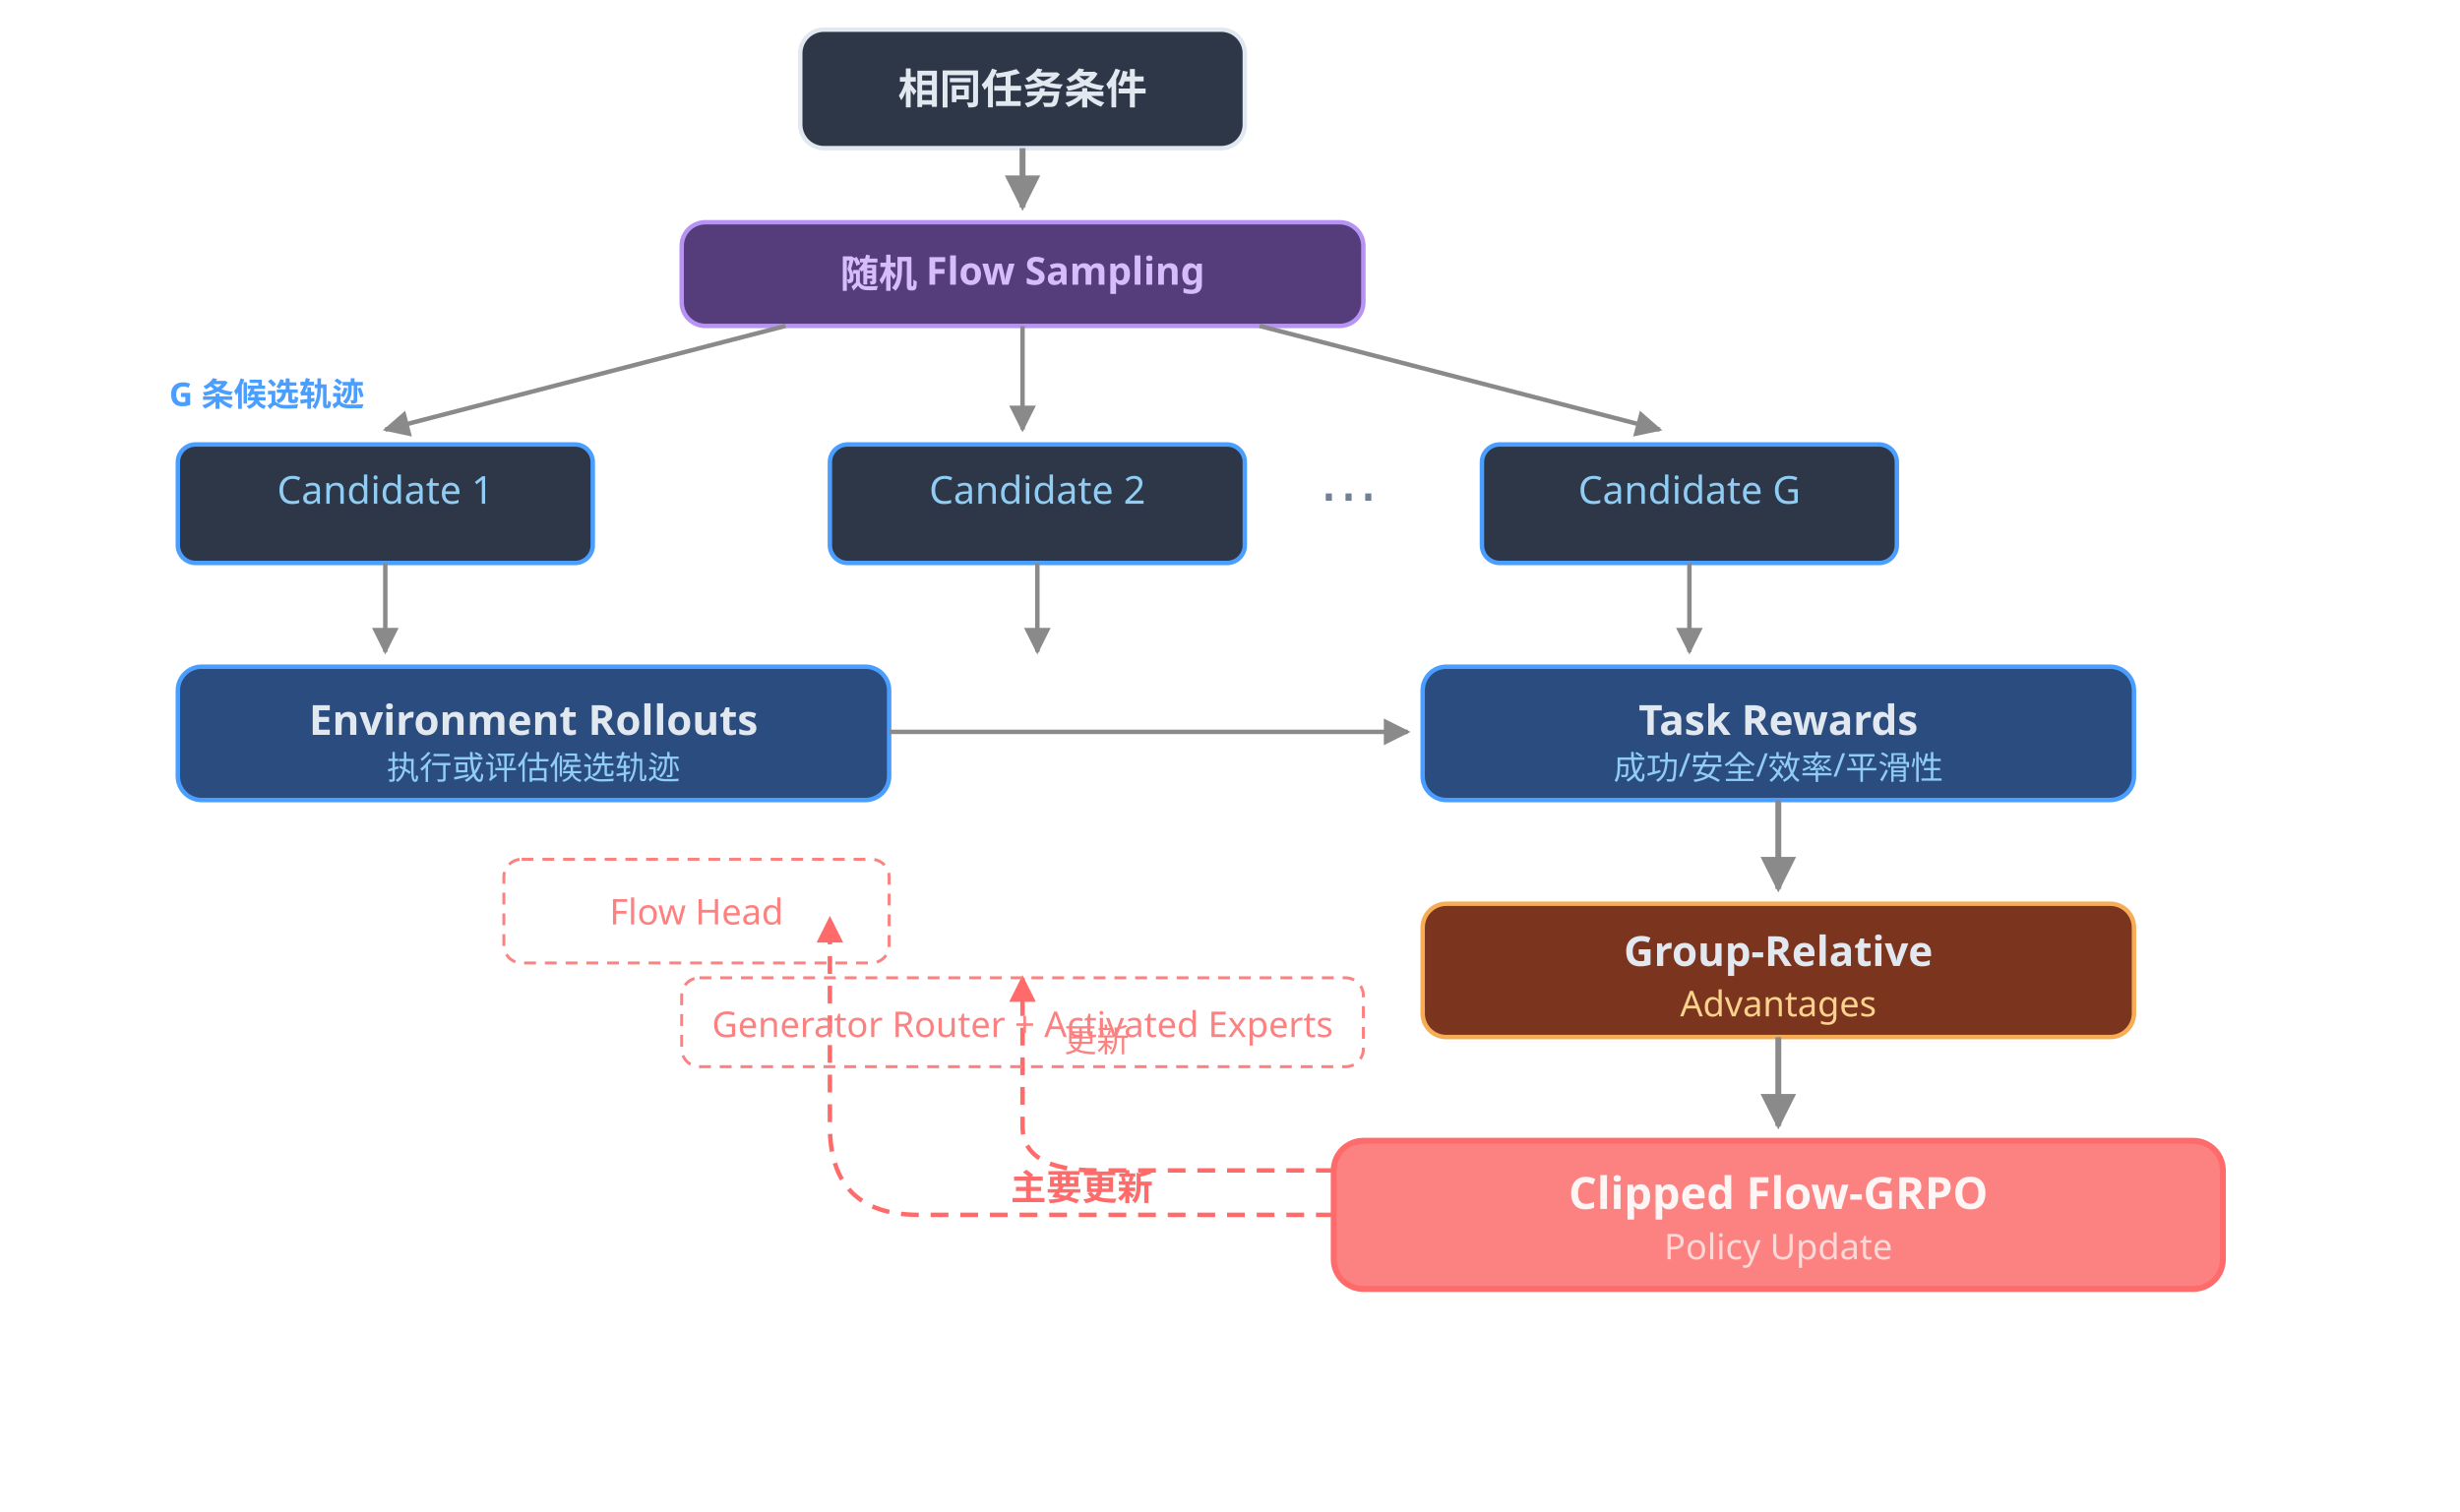
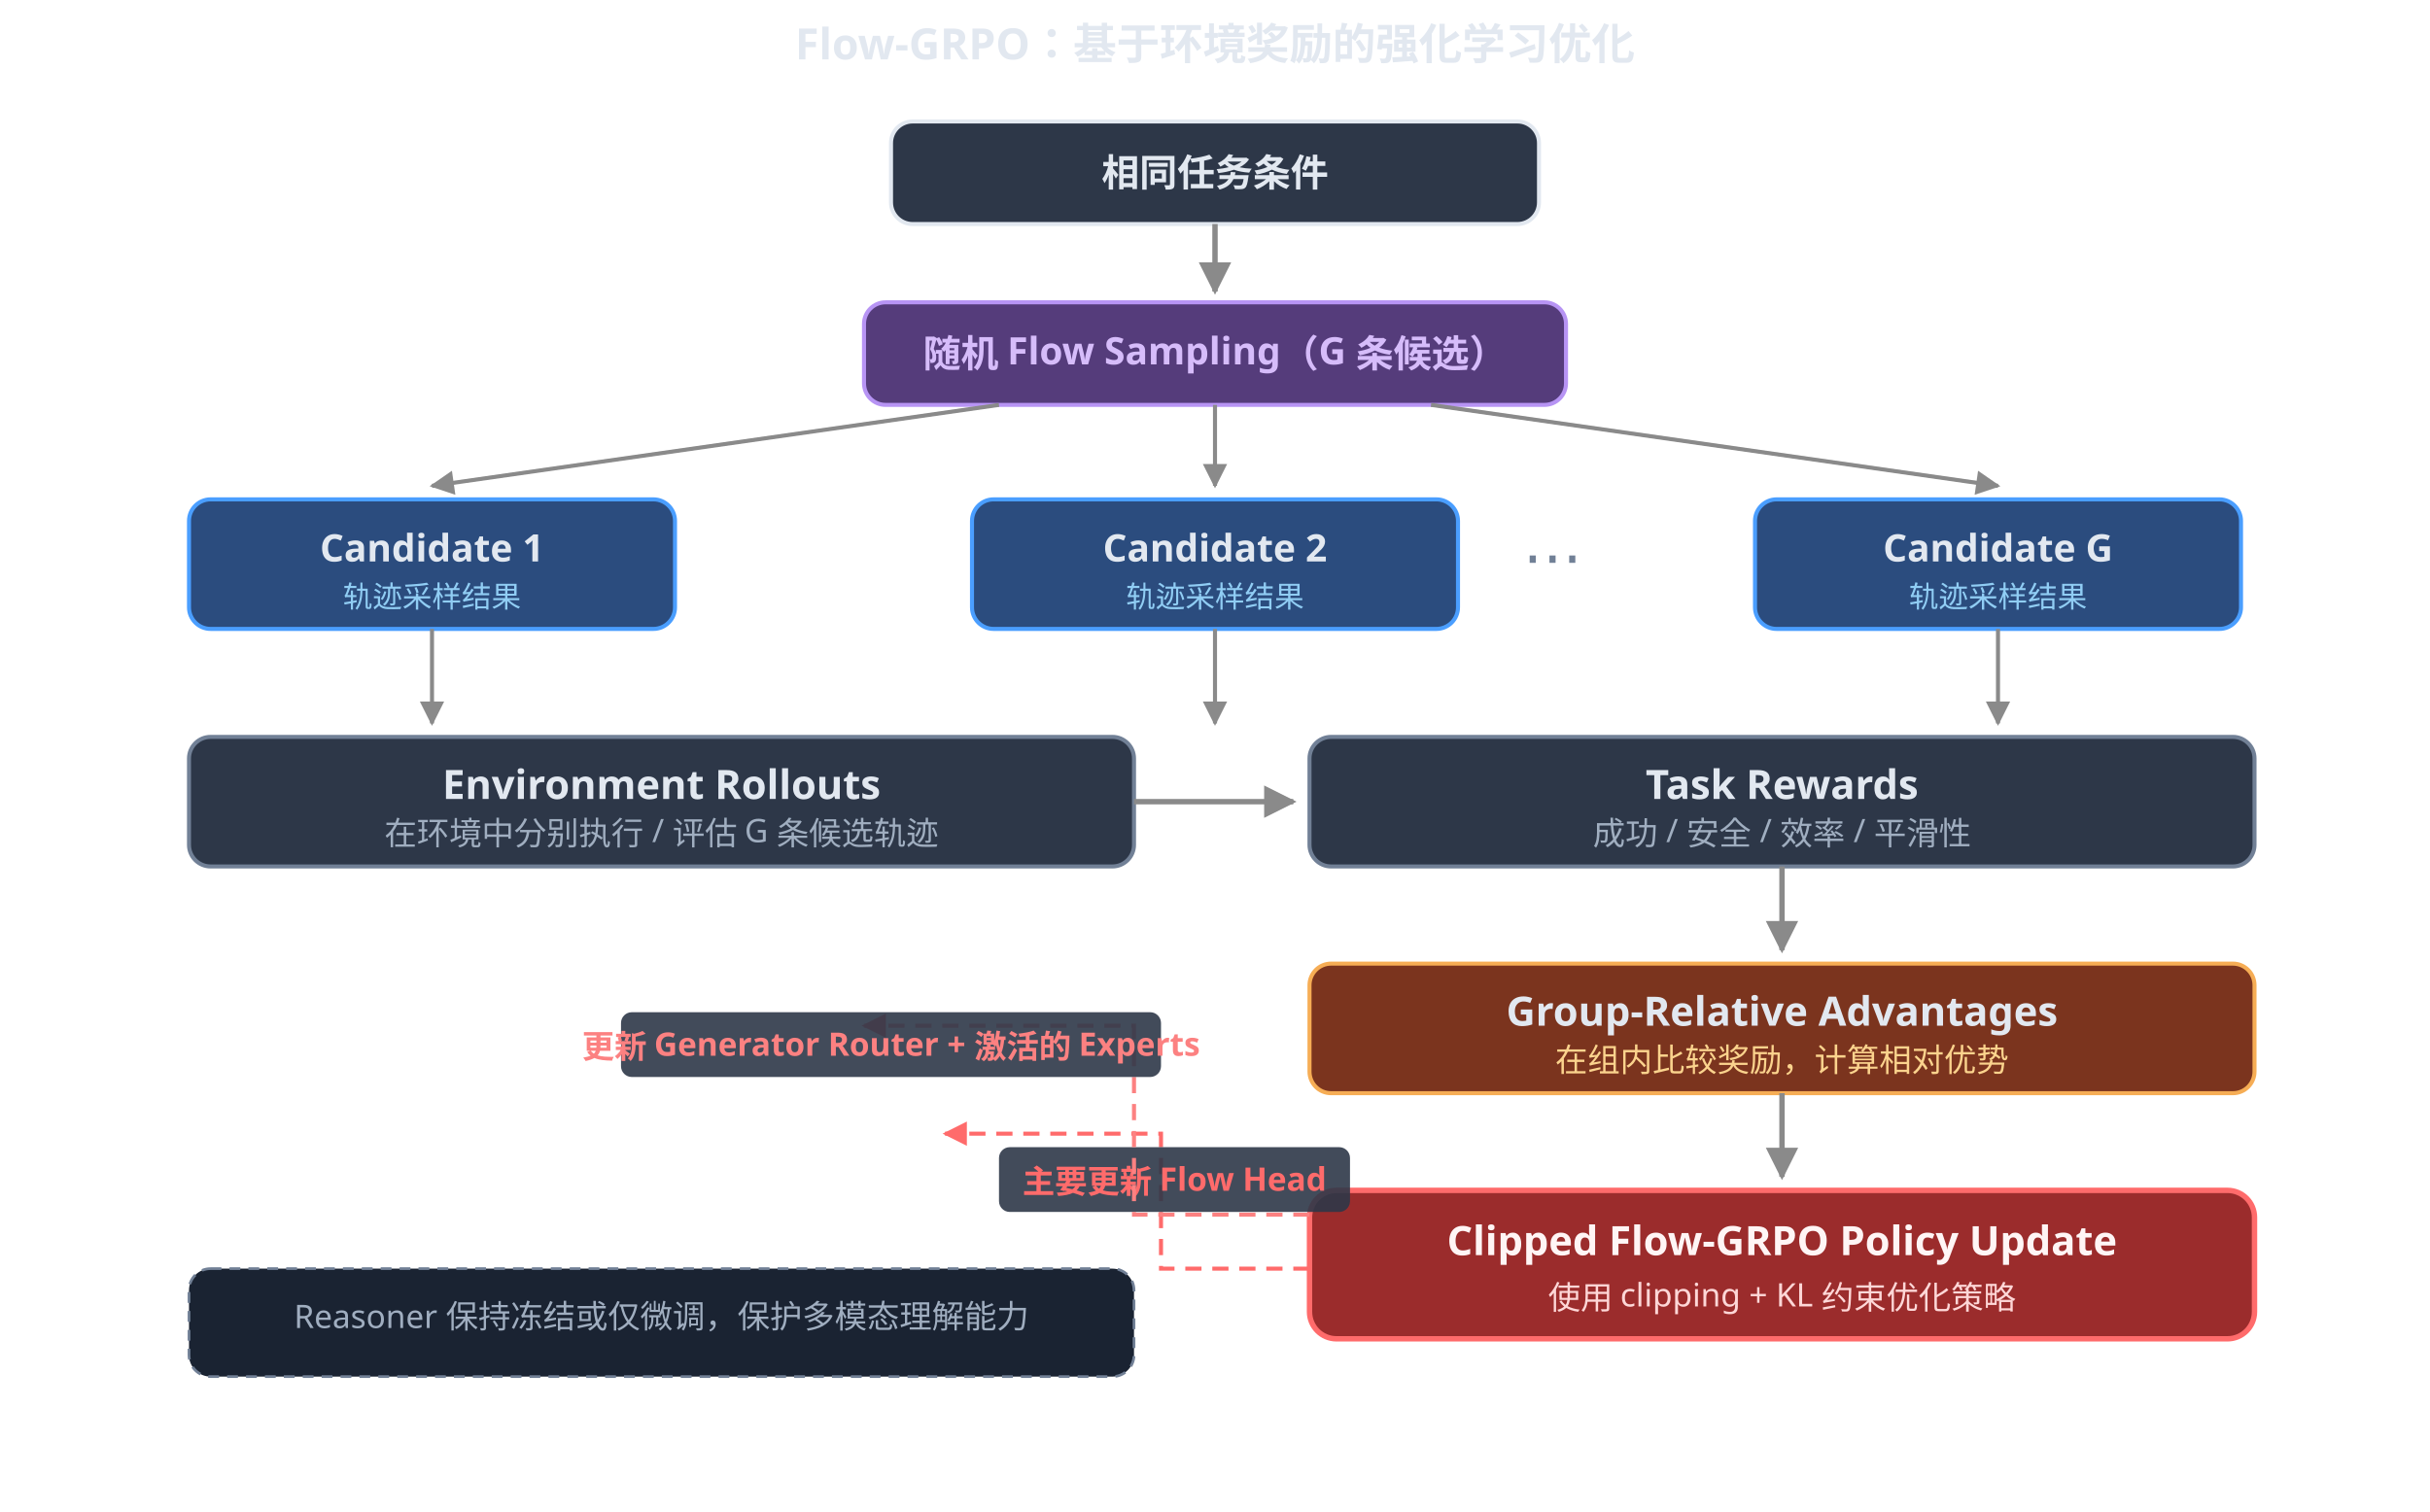
- <svg xmlns="http://www.w3.org/2000/svg" viewBox="0 0 830 510" font-family="sans-serif">
+ <svg xmlns="http://www.w3.org/2000/svg" viewBox="0 0 900 560" font-family="sans-serif">
  <defs>
-     <marker id="arrow" viewBox="0 0 10 10" refX="9" refY="5" markerWidth="6" markerHeight="6" orient="auto">
+     <marker id="arr" viewBox="0 0 10 10" refX="9" refY="5" markerWidth="6" markerHeight="6" orient="auto">
      <path d="M0,0 L10,5 L0,10 Z" fill="#8a8a8a" />
    </marker>
-     <marker id="arrow-dashed" viewBox="0 0 10 10" refX="9" refY="5" markerWidth="6" markerHeight="6" orient="auto">
+     <marker id="arr-red" viewBox="0 0 10 10" refX="9" refY="5" markerWidth="6" markerHeight="6" orient="auto">
      <path d="M0,0 L10,5 L0,10 Z" fill="#ff6b6b" />
    </marker>
  </defs>
-   <rect x="270" y="10" width="150" height="40" rx="8" fill="#2d3748" stroke="#e2e8f0" stroke-width="1.5" />
-   <text x="345" y="35" text-anchor="middle" fill="#e2e8f0" font-size="14" font-weight="bold">相同任务条件</text>
-   <line x1="345" y1="50" x2="345" y2="70" stroke="#8a8a8a" stroke-width="2" marker-end="url(#arrow)" />
-   <rect x="230" y="75" width="230" height="35" rx="8" fill="#553c7b" stroke="#b794f4" stroke-width="1.5" />
-   <text x="345" y="97" text-anchor="middle" fill="#d6bcfa" font-size="13" font-weight="bold">随机 Flow Sampling</text>
-   <line x1="265" y1="110" x2="130" y2="145" stroke="#8a8a8a" stroke-width="1.5" marker-end="url(#arrow)" />
-   <line x1="345" y1="110" x2="345" y2="145" stroke="#8a8a8a" stroke-width="1.5" marker-end="url(#arrow)" />
-   <line x1="425" y1="110" x2="560" y2="145" stroke="#8a8a8a" stroke-width="1.5" marker-end="url(#arrow)" />
-   <text x="90" y="137" text-anchor="middle" fill="#4a9eff" font-size="11" font-weight="bold">G 条候选轨迹</text>
-   <rect x="60" y="150" width="140" height="40" rx="6" fill="#2d3748" stroke="#4a9eff" stroke-width="1.5" />
-   <text x="130" y="170" text-anchor="middle" fill="#90cdf4" font-size="13">Candidate 1</text>
-   <rect x="280" y="150" width="140" height="40" rx="6" fill="#2d3748" stroke="#4a9eff" stroke-width="1.5" />
-   <text x="350" y="170" text-anchor="middle" fill="#90cdf4" font-size="13">Candidate 2</text>
-   <text x="455" y="174" text-anchor="middle" fill="#718096" font-size="20">⋯</text>
-   <rect x="500" y="150" width="140" height="40" rx="6" fill="#2d3748" stroke="#4a9eff" stroke-width="1.5" />
-   <text x="570" y="170" text-anchor="middle" fill="#90cdf4" font-size="13">Candidate G</text>
-   <line x1="130" y1="190" x2="130" y2="220" stroke="#8a8a8a" stroke-width="1.5" marker-end="url(#arrow)" />
-   <line x1="350" y1="190" x2="350" y2="220" stroke="#8a8a8a" stroke-width="1.5" marker-end="url(#arrow)" />
-   <line x1="570" y1="190" x2="570" y2="220" stroke="#8a8a8a" stroke-width="1.5" marker-end="url(#arrow)" />
-   <rect x="60" y="225" width="240" height="45" rx="8" fill="#2b4c7e" stroke="#4a9eff" stroke-width="1.5" />
-   <text x="180" y="248" text-anchor="middle" fill="#e2e8f0" font-size="14" font-weight="bold">Environment Rollouts</text>
-   <text x="180" y="263" text-anchor="middle" fill="#90cdf4" font-size="11">执行或评估候选轨迹</text>
-   <rect x="480" y="225" width="240" height="45" rx="8" fill="#2b4c7e" stroke="#4a9eff" stroke-width="1.5" />
-   <text x="600" y="248" text-anchor="middle" fill="#e2e8f0" font-size="14" font-weight="bold">Task Rewards</text>
-   <text x="600" y="263" text-anchor="middle" fill="#90cdf4" font-size="11">成功/安全/效率/平滑性</text>
-   <line x1="300" y1="247" x2="475" y2="247" stroke="#8a8a8a" stroke-width="1.5" marker-end="url(#arrow)" />
-   <line x1="600" y1="270" x2="600" y2="300" stroke="#8a8a8a" stroke-width="2" marker-end="url(#arrow)" />
-   <rect x="480" y="305" width="240" height="45" rx="8" fill="#7b341e" stroke="#f6ad55" stroke-width="1.5" />
-   <text x="600" y="326" text-anchor="middle" fill="#e2e8f0" font-size="14" font-weight="bold">Group-Relative</text>
-   <text x="600" y="343" text-anchor="middle" fill="#fbd38d" font-size="12">Advantages</text>
-   <line x1="600" y1="350" x2="600" y2="380" stroke="#8a8a8a" stroke-width="2" marker-end="url(#arrow)" />
-   <rect x="450" y="385" width="300" height="50" rx="10" fill="#fc8181" stroke="#ff6b6b" stroke-width="2" />
-   <text x="600" y="408" text-anchor="middle" fill="#fff5f5" font-size="15" font-weight="bold">Clipped Flow-GRPO</text>
-   <text x="600" y="425" text-anchor="middle" fill="#fed7d7" font-size="12">Policy Update</text>
-   <path d="M 450,410 L 310,410 Q 280,410 280,380 L 280,310" fill="none" stroke="#ff6b6b" stroke-width="1.5" stroke-dasharray="6,4" marker-end="url(#arrow-dashed)" />
-   <text x="365" y="405" text-anchor="middle" fill="#ff6b6b" font-size="12" font-weight="bold">主要更新</text>
-   <rect x="170" y="290" width="130" height="35" rx="6" fill="none" stroke="#fc8181" stroke-width="1" stroke-dasharray="4,3" />
-   <text x="235" y="312" text-anchor="middle" fill="#fc8181" font-size="12">Flow Head</text>
-   <path d="M 450,395 L 370,395 Q 345,395 345,380 L 345,330" fill="none" stroke="#ff6b6b" stroke-width="1.5" stroke-dasharray="6,4" marker-end="url(#arrow-dashed)" />
-   <text x="370" y="355" text-anchor="middle" fill="#fc8181" font-size="11">更新</text>
-   <rect x="230" y="330" width="230" height="30" rx="6" fill="none" stroke="#fc8181" stroke-width="1" stroke-dasharray="4,3" />
-   <text x="345" y="350" text-anchor="middle" fill="#fc8181" font-size="12">Generator Router + Activated Experts</text>
+   <text x="450" y="22" text-anchor="middle" fill="#e2e8f0" font-size="16" font-weight="bold">Flow-GRPO：基于环境奖励的强化学习优化</text>
+   <rect x="330" y="45" width="240" height="38" rx="8" fill="#2d3748" stroke="#e2e8f0" stroke-width="1.5" />
+   <text x="450" y="69" text-anchor="middle" fill="#e2e8f0" font-size="14" font-weight="bold">相同任务条件</text>
+   <line x1="450" y1="83" x2="450" y2="108" stroke="#8a8a8a" stroke-width="2" marker-end="url(#arr)" />
+   <rect x="320" y="112" width="260" height="38" rx="8" fill="#553c7b" stroke="#b794f4" stroke-width="1.5" />
+   <text x="450" y="136" text-anchor="middle" fill="#d6bcfa" font-size="14" font-weight="bold">随机 Flow Sampling（G 条候选）</text>
+   <line x1="370" y1="150" x2="160" y2="180" stroke="#8a8a8a" stroke-width="1.5" marker-end="url(#arr)" />
+   <line x1="450" y1="150" x2="450" y2="180" stroke="#8a8a8a" stroke-width="1.5" marker-end="url(#arr)" />
+   <line x1="530" y1="150" x2="740" y2="180" stroke="#8a8a8a" stroke-width="1.5" marker-end="url(#arr)" />
+   <rect x="70" y="185" width="180" height="48" rx="8" fill="#2b4c7e" stroke="#4a9eff" stroke-width="1.5" />
+   <text x="160" y="208" text-anchor="middle" fill="#e2e8f0" font-size="14" font-weight="bold">Candidate 1</text>
+   <text x="160" y="225" text-anchor="middle" fill="#90cdf4" font-size="11">轨迹采样结果</text>
+   <rect x="360" y="185" width="180" height="48" rx="8" fill="#2b4c7e" stroke="#4a9eff" stroke-width="1.5" />
+   <text x="450" y="208" text-anchor="middle" fill="#e2e8f0" font-size="14" font-weight="bold">Candidate 2</text>
+   <text x="450" y="225" text-anchor="middle" fill="#90cdf4" font-size="11">轨迹采样结果</text>
+   <text x="575" y="214" text-anchor="middle" fill="#718096" font-size="22">⋯</text>
+   <rect x="650" y="185" width="180" height="48" rx="8" fill="#2b4c7e" stroke="#4a9eff" stroke-width="1.5" />
+   <text x="740" y="208" text-anchor="middle" fill="#e2e8f0" font-size="14" font-weight="bold">Candidate G</text>
+   <text x="740" y="225" text-anchor="middle" fill="#90cdf4" font-size="11">轨迹采样结果</text>
+   <line x1="160" y1="233" x2="160" y2="268" stroke="#8a8a8a" stroke-width="1.5" marker-end="url(#arr)" />
+   <line x1="450" y1="233" x2="450" y2="268" stroke="#8a8a8a" stroke-width="1.5" marker-end="url(#arr)" />
+   <line x1="740" y1="233" x2="740" y2="268" stroke="#8a8a8a" stroke-width="1.5" marker-end="url(#arr)" />
+   <rect x="70" y="273" width="350" height="48" rx="8" fill="#2d3748" stroke="#718096" stroke-width="1.5" />
+   <text x="245" y="296" text-anchor="middle" fill="#e2e8f0" font-size="15" font-weight="bold">Environment Rollouts</text>
+   <text x="245" y="313" text-anchor="middle" fill="#a0aec0" font-size="12">在环境中分别执行 / 评估 G 条候选轨迹</text>
+   <line x1="420" y1="297" x2="479" y2="297" stroke="#8a8a8a" stroke-width="2" marker-end="url(#arr)" />
+   <rect x="485" y="273" width="350" height="48" rx="8" fill="#2d3748" stroke="#718096" stroke-width="1.5" />
+   <text x="660" y="296" text-anchor="middle" fill="#e2e8f0" font-size="15" font-weight="bold">Task Rewards</text>
+   <text x="660" y="313" text-anchor="middle" fill="#a0aec0" font-size="12">成功 / 安全 / 效率 / 平滑性</text>
+   <line x1="660" y1="321" x2="660" y2="352" stroke="#8a8a8a" stroke-width="2" marker-end="url(#arr)" />
+   <rect x="485" y="357" width="350" height="48" rx="8" fill="#7b341e" stroke="#f6ad55" stroke-width="1.5" />
+   <text x="660" y="380" text-anchor="middle" fill="#e2e8f0" font-size="15" font-weight="bold">Group-Relative Advantages</text>
+   <text x="660" y="397" text-anchor="middle" fill="#fbd38d" font-size="12">在组内比较奖励，计算相对优势</text>
+   <line x1="660" y1="405" x2="660" y2="436" stroke="#8a8a8a" stroke-width="2" marker-end="url(#arr)" />
+   <rect x="485" y="441" width="350" height="55" rx="10" fill="#9b2c2c" stroke="#ff6b6b" stroke-width="2" />
+   <text x="660" y="465" text-anchor="middle" fill="#fff5f5" font-size="15" font-weight="bold">Clipped Flow-GRPO Policy Update</text>
+   <text x="660" y="485" text-anchor="middle" fill="#fed7d7" font-size="12">使用 clipping + KL 约束优化策略</text>
+   <path d="M 485,470 L 430,470 L 430,420 L 350,420" fill="none" stroke="#ff6b6b" stroke-width="1.5" stroke-dasharray="6,4" marker-end="url(#arr-red)" />
+   <rect x="370" y="425" width="130" height="24" rx="4" fill="#2d3748" opacity="0.9" />
+   <text x="435" y="442" text-anchor="middle" fill="#ff6b6b" font-size="12" font-weight="bold">主要更新 Flow Head</text>
+   <path d="M 485,450 L 420,450 L 420,380 L 320,380" fill="none" stroke="#fc8181" stroke-width="1.5" stroke-dasharray="6,4" marker-end="url(#arr-red)" />
+   <rect x="230" y="375" width="200" height="24" rx="4" fill="#2d3748" opacity="0.9" />
+   <text x="330" y="392" text-anchor="middle" fill="#fc8181" font-size="12" font-weight="bold">更新 Generator Router + 激活的 Experts</text>
+   <rect x="70" y="470" width="350" height="40" rx="8" fill="#1a2332" stroke="#718096" stroke-width="1" stroke-dasharray="4,3" />
+   <text x="245" y="492" text-anchor="middle" fill="#a0aec0" font-size="12">Reasoner 保持冻结或仅微调，保护多模态理解能力</text>
</svg>
